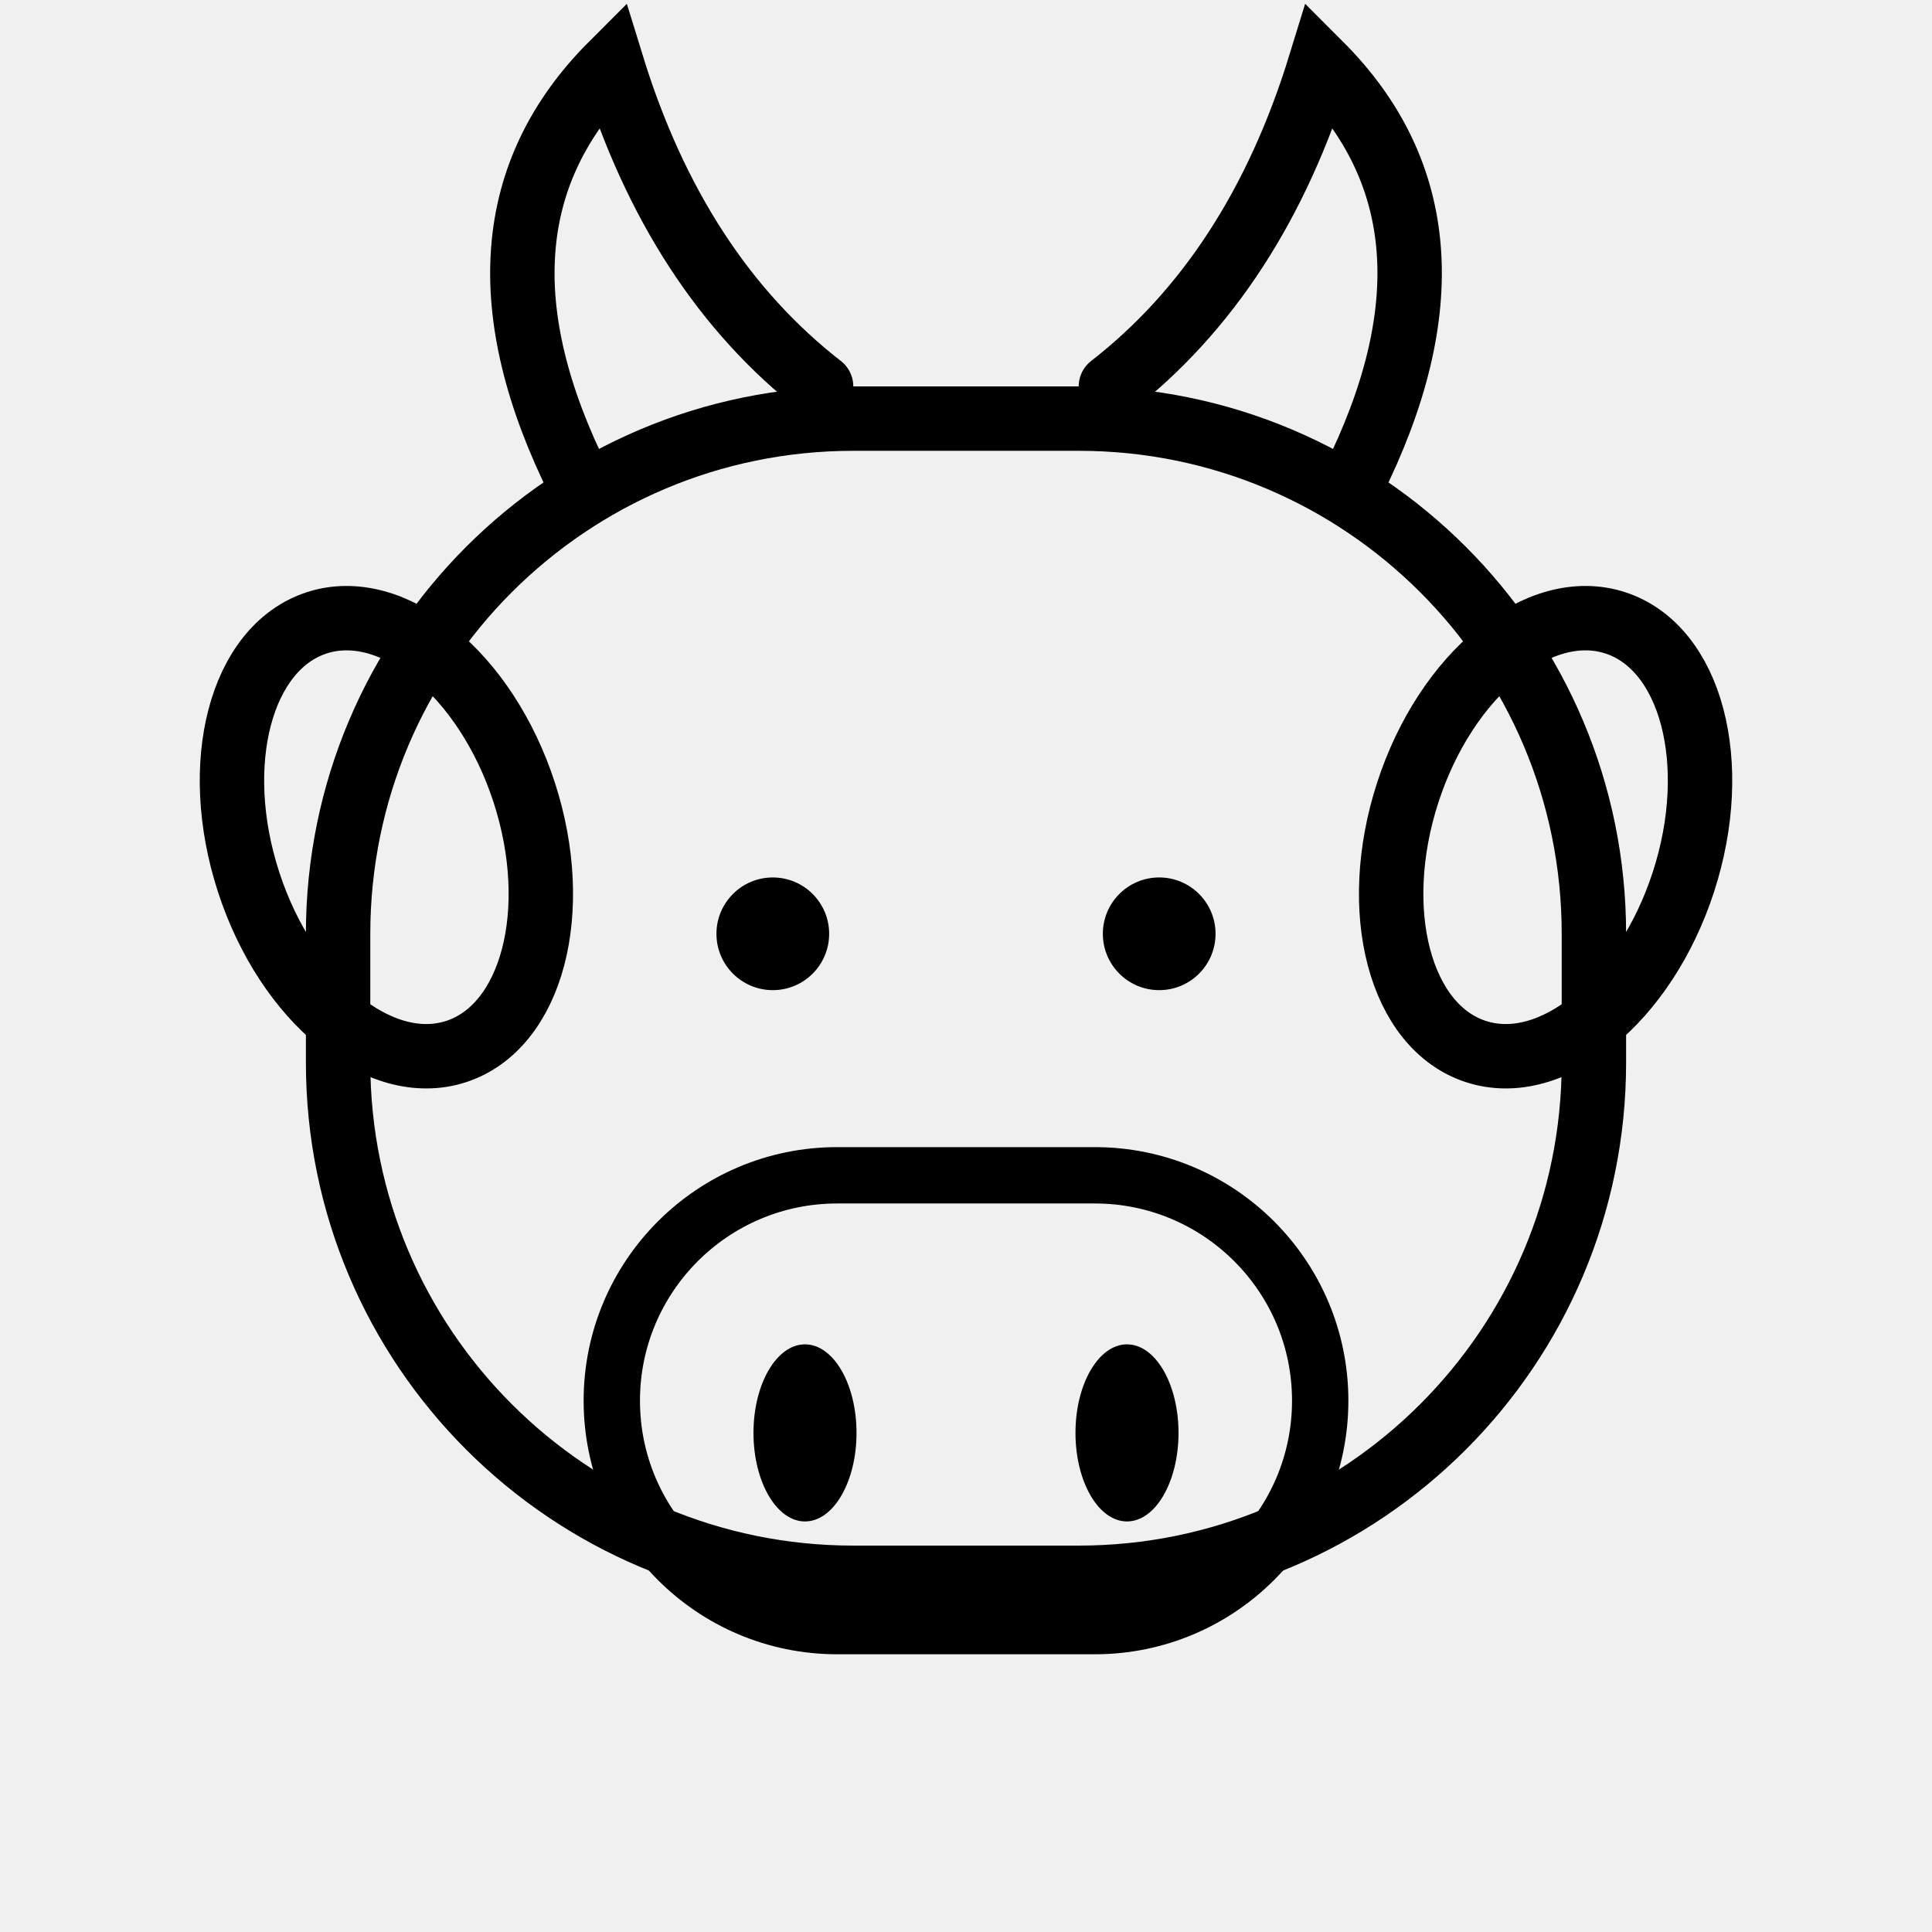
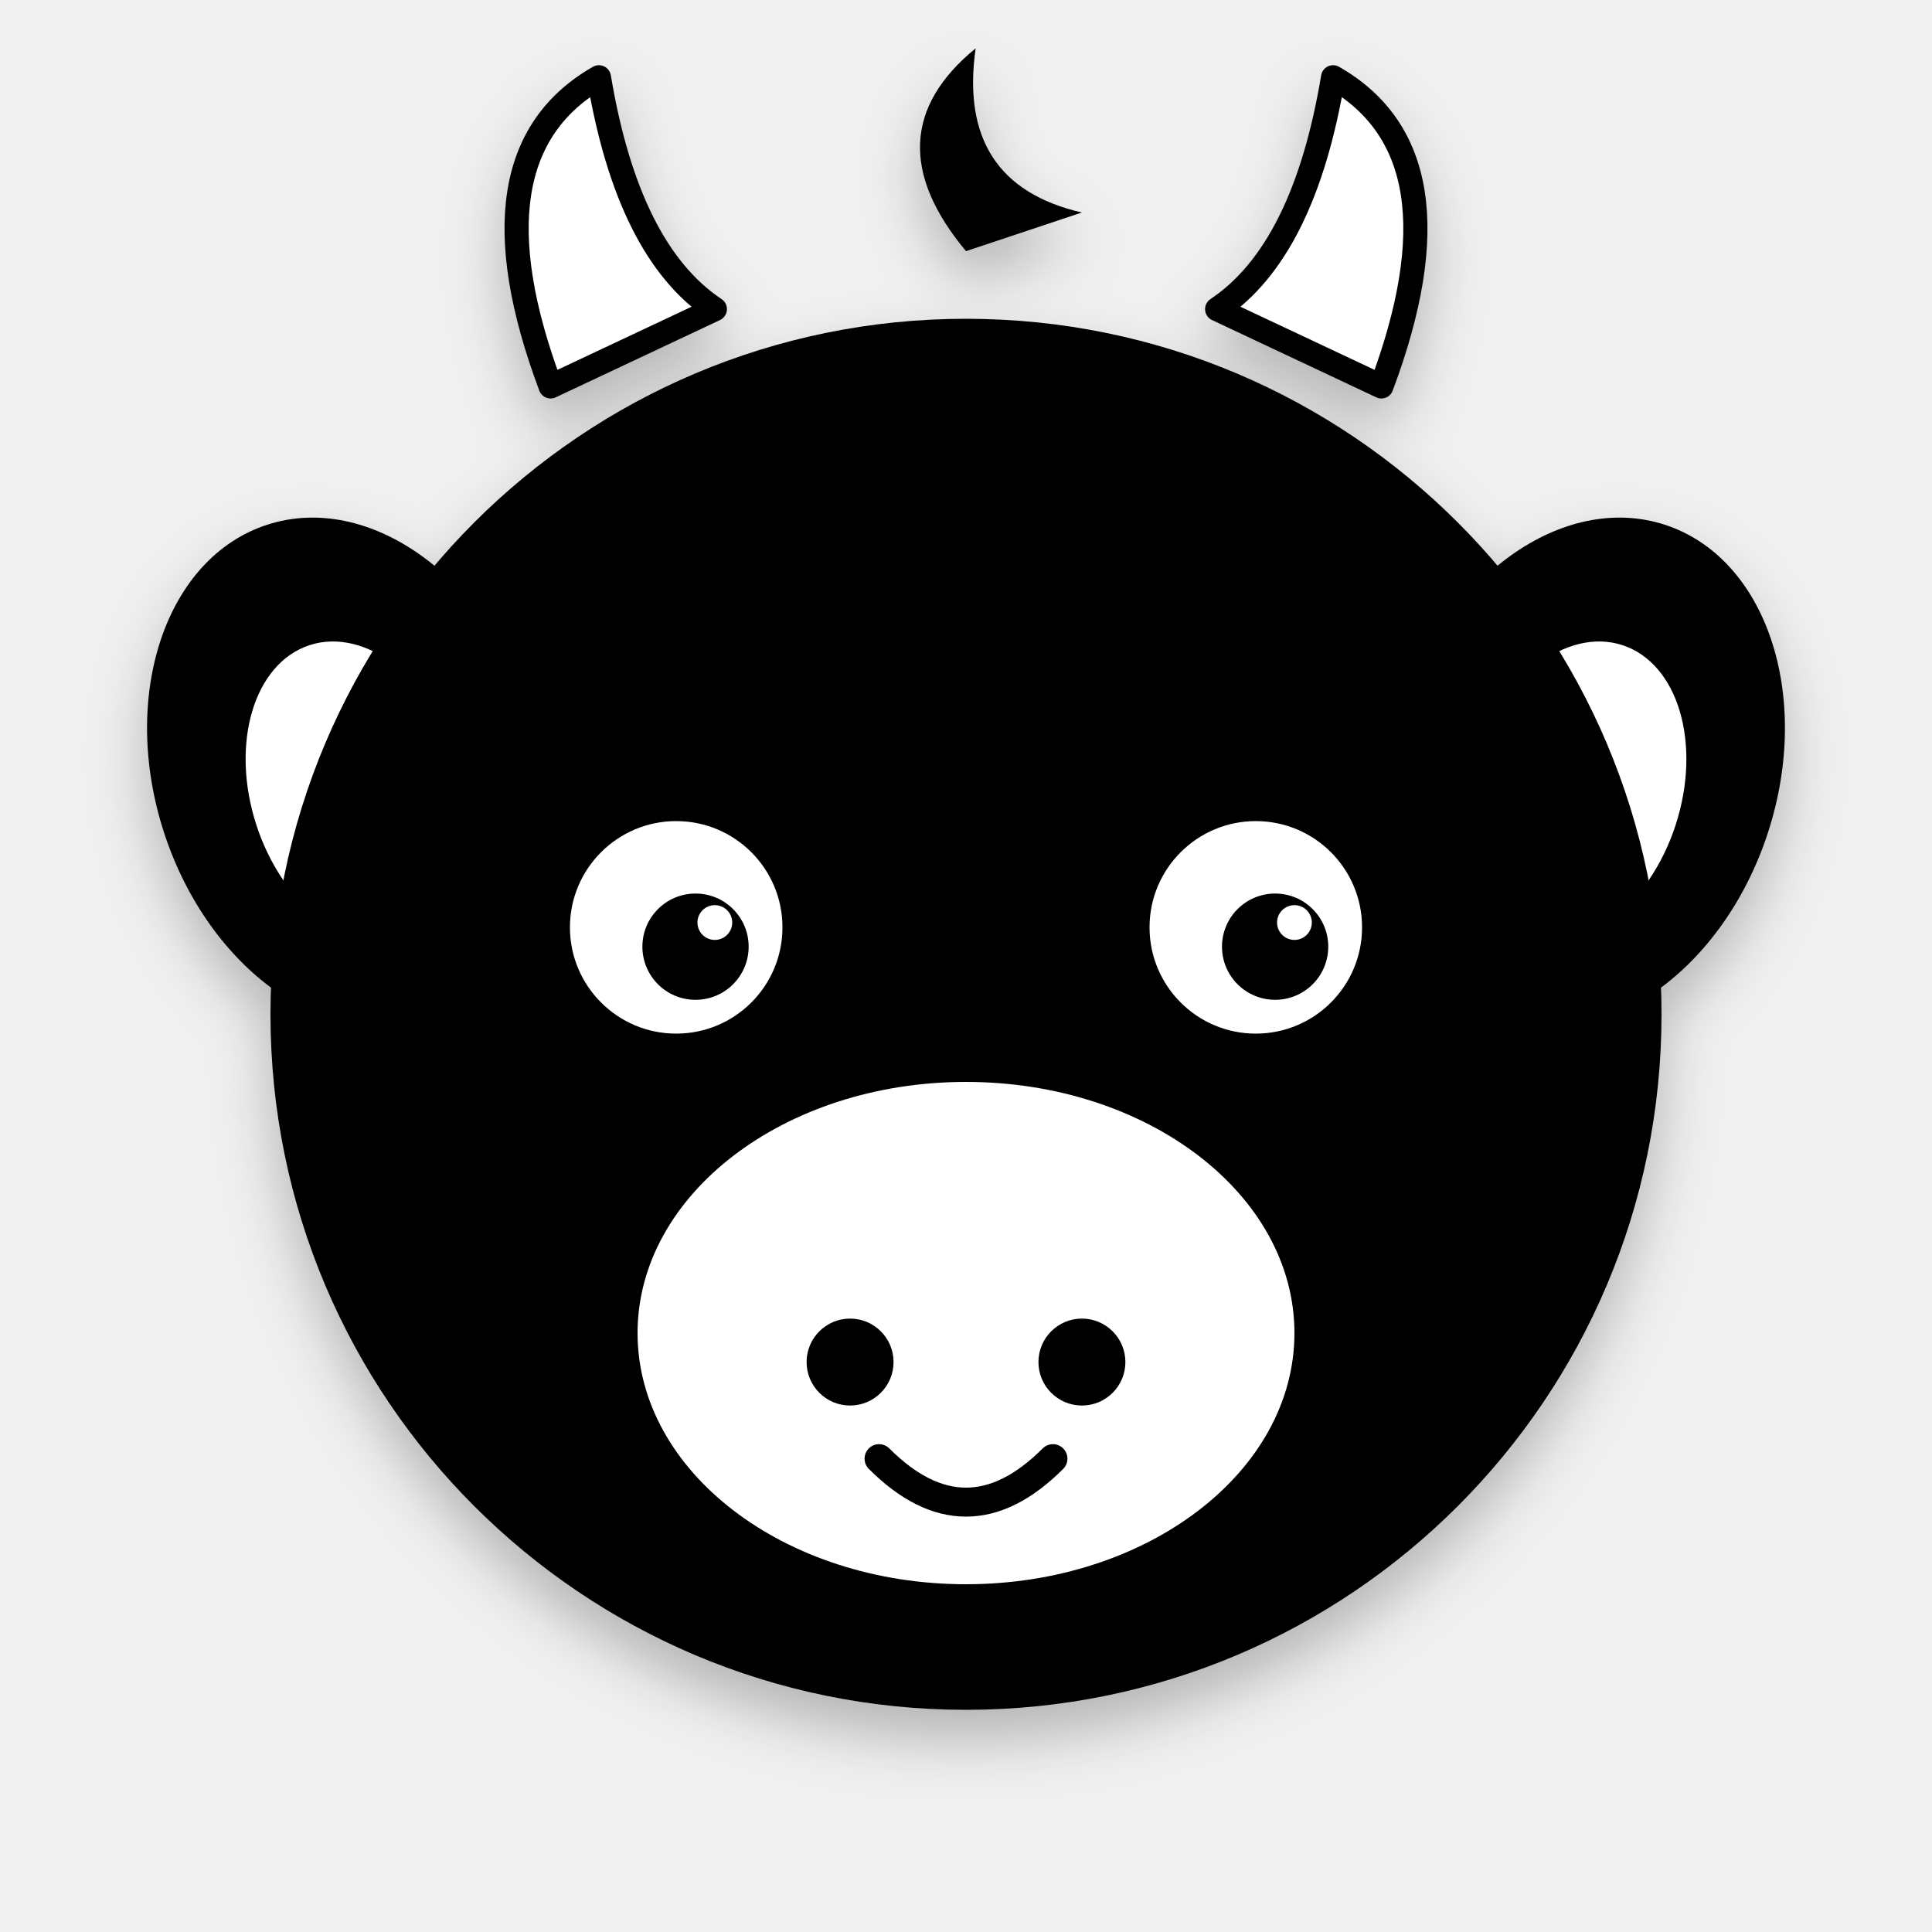
- <svg xmlns="http://www.w3.org/2000/svg" viewBox="0 0 120 120" width="120" height="120">
-   <path d="M36 30 Q28 14 38 4 Q42 17 51 24" fill="none" stroke="#000000" stroke-width="4" stroke-linecap="round" />
-   <path d="M84 30 Q92 14 82 4 Q78 17 69 24" fill="none" stroke="#000000" stroke-width="4" stroke-linecap="round" />
-   <ellipse cx="24" cy="52" rx="9" ry="14" fill="none" stroke="#000000" stroke-width="4" transform="rotate(-18 24 52)" />
-   <ellipse cx="96" cy="52" rx="9" ry="14" fill="none" stroke="#000000" stroke-width="4" transform="rotate(18 96 52)" />
-   <rect x="21" y="26" width="78" height="72" rx="32" fill="none" stroke="#000000" stroke-width="4" />
-   <circle cx="48" cy="58" r="3.5" fill="#000000" />
-   <circle cx="72" cy="58" r="3.5" fill="#000000" />
-   <rect x="38" y="73" width="44" height="28" rx="14" fill="none" stroke="#000000" stroke-width="3.5" />
-   <ellipse cx="50" cy="89" rx="3.2" ry="5.5" fill="#000000" />
-   <ellipse cx="70" cy="89" rx="3.2" ry="5.5" fill="#000000" />
+ <svg xmlns="http://www.w3.org/2000/svg" viewBox="0 0 200 200" width="200" height="200">
+   <defs>
+     <filter id="cowShadow" x="-20%" y="-20%" width="140%" height="140%">
+       <feDropShadow dx="0" dy="3" stdDeviation="3" flood-color="#00000040" />
+     </filter>
+   </defs>
+   <g filter="url(#cowShadow)">
+     <path d="M57 40 Q48 16 62 8 Q65 26 74 32 Z" fill="#FFFFFF" stroke="#000000" stroke-width="2.5" stroke-linejoin="round" />
+     <path d="M143 40 Q152 16 138 8 Q135 26 126 32 Z" fill="#FFFFFF" stroke="#000000" stroke-width="2.5" stroke-linejoin="round" />
+     <ellipse cx="36" cy="80" rx="20" ry="27" fill="#000000" transform="rotate(-18 36 80)" />
+     <ellipse cx="37" cy="82" rx="11" ry="16" fill="#FFFFFF" transform="rotate(-18 37 82)" />
+     <ellipse cx="164" cy="80" rx="20" ry="27" fill="#000000" transform="rotate(18 164 80)" />
+     <ellipse cx="163" cy="82" rx="11" ry="16" fill="#FFFFFF" transform="rotate(18 163 82)" />
+     <path d="M100 26 Q90 14 101 5 Q99 19 112 22 Z" fill="#000000" />
+     <circle cx="100" cy="105" r="72" fill="#000000" />
+     <ellipse cx="100" cy="138" rx="34" ry="26" fill="#FFFFFF" />
+     <circle cx="88" cy="141" r="4.5" fill="#000000" />
+     <circle cx="112" cy="141" r="4.5" fill="#000000" />
+     <path d="M91 151 Q100 160 109 151" stroke="#000000" stroke-width="3" fill="none" stroke-linecap="round" />
+     <circle cx="70" cy="96" r="11" fill="#FFFFFF" />
+     <circle cx="72" cy="98" r="5.5" fill="#000000" />
+     <circle cx="74" cy="95.5" r="1.8" fill="#FFFFFF" />
+     <circle cx="130" cy="96" r="11" fill="#FFFFFF" />
+     <circle cx="132" cy="98" r="5.5" fill="#000000" />
+     <circle cx="134" cy="95.5" r="1.8" fill="#FFFFFF" />
+   </g>
</svg>
